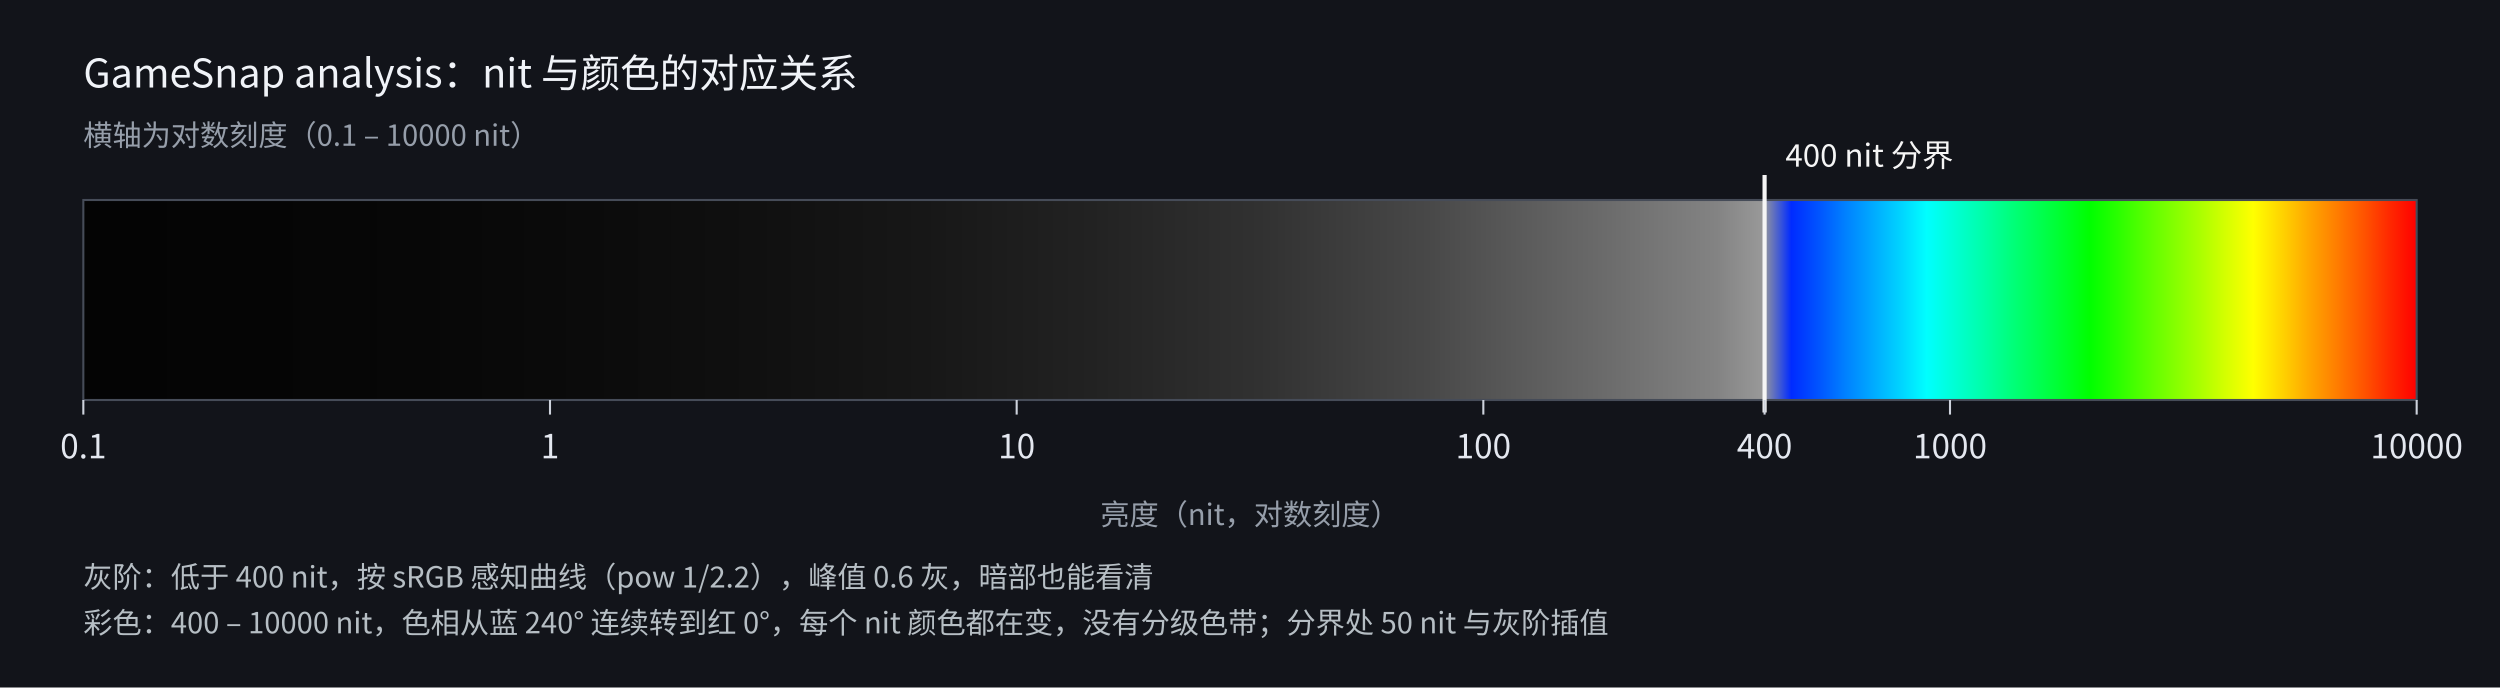
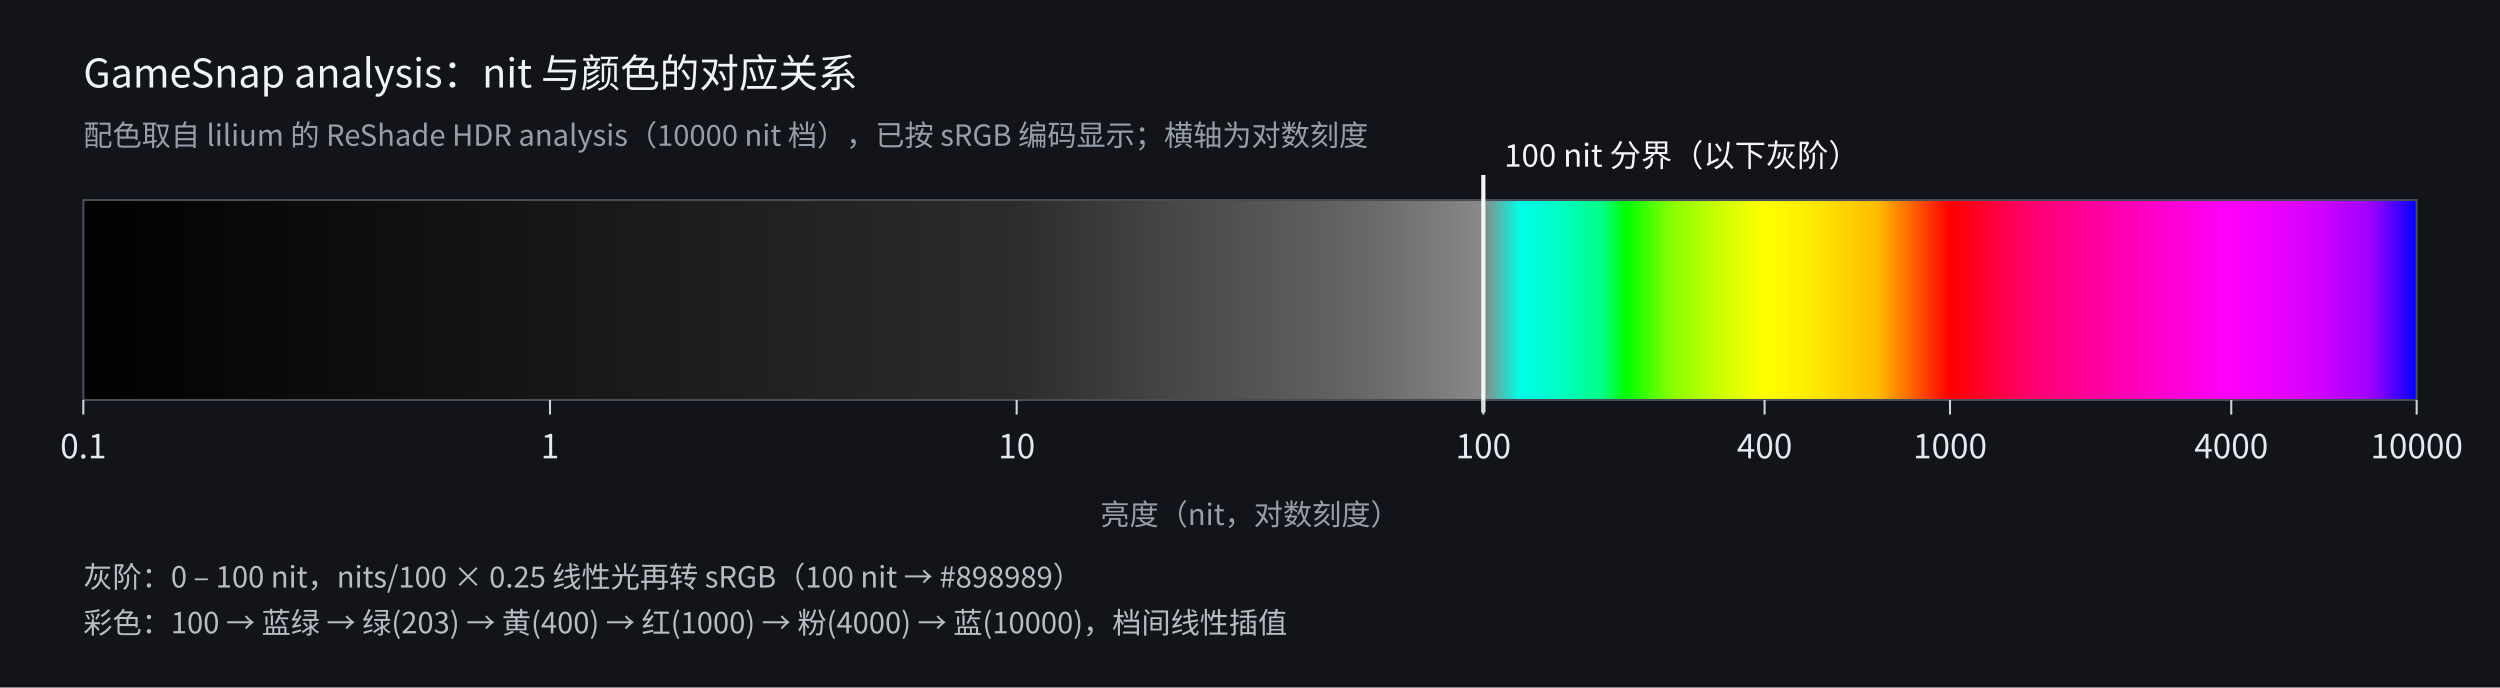
<svg xmlns="http://www.w3.org/2000/svg" width="1200" height="330" viewBox="0 0 1200 330" font-family="Microsoft YaHei, Segoe UI, SimHei, Noto Sans CJK SC, sans-serif">
  <rect width="1200" height="330" fill="#12141a" />
  <text x="40" y="42" fill="#f0f3f8" font-size="19">GameSnap analysis：nit 与颜色的对应关系</text>
-   <text x="40" y="70" fill="#969eaa" font-size="14">横轴为对数刻度（0.1 – 10000 nit）</text>
+   <text x="40" y="70" fill="#969eaa" font-size="14">配色取自 lilium 的 ReShade HDR analysis（10000 nit 档），已按 sRGB 编码显示；横轴为对数刻度</text>
  <defs>
    <linearGradient id="ramp" x1="40" y1="0" x2="1160" y2="0" gradientUnits="userSpaceOnUse">
-       <stop offset="0" stop-color="#040404" />
-       <stop offset="0.072" stop-color="#050505" />
-       <stop offset="0.144" stop-color="#070707" />
-       <stop offset="0.216" stop-color="#0B0B0B" />
-       <stop offset="0.288" stop-color="#101010" />
-       <stop offset="0.36" stop-color="#171717" />
-       <stop offset="0.432" stop-color="#222222" />
-       <stop offset="0.504" stop-color="#313131" />
-       <stop offset="0.576" stop-color="#484848" />
-       <stop offset="0.648" stop-color="#696969" />
-       <stop offset="0.7" stop-color="#838383" />
-       <stop offset="0.72" stop-color="#999999" />
-       <stop offset="0.732" stop-color="#002BFF" />
-       <stop offset="0.744" stop-color="#0055FF" />
-       <stop offset="0.755" stop-color="#0080FF" />
-       <stop offset="0.767" stop-color="#00AAFF" />
-       <stop offset="0.779" stop-color="#00D4FF" />
-       <stop offset="0.79" stop-color="#00FFFF" />
-       <stop offset="0.802" stop-color="#00FFD4" />
-       <stop offset="0.814" stop-color="#00FFAA" />
-       <stop offset="0.825" stop-color="#00FF80" />
-       <stop offset="0.837" stop-color="#00FF55" />
-       <stop offset="0.849" stop-color="#00FF2A" />
-       <stop offset="0.86" stop-color="#00FF00" />
-       <stop offset="0.872" stop-color="#2AFF00" />
-       <stop offset="0.883" stop-color="#55FF00" />
-       <stop offset="0.895" stop-color="#80FF00" />
-       <stop offset="0.907" stop-color="#AAFF00" />
-       <stop offset="0.918" stop-color="#D4FF00" />
-       <stop offset="0.93" stop-color="#FFFF00" />
-       <stop offset="0.942" stop-color="#FFD400" />
-       <stop offset="0.953" stop-color="#FFAA00" />
-       <stop offset="0.965" stop-color="#FF8000" />
-       <stop offset="0.977" stop-color="#FF5500" />
-       <stop offset="0.988" stop-color="#FF2A00" />
-       <stop offset="1" stop-color="#FF0000" />
+       <stop offset="0" stop-color="#010101" />
+       <stop offset="0.4" stop-color="#2C2C2C" />
+       <stop offset="0.54" stop-color="#636363" />
+       <stop offset="0.581" stop-color="#7C7C7C" />
+       <stop offset="0.6" stop-color="#898989" />
+       <stop offset="0.616" stop-color="#00FFE8" />
+       <stop offset="0.635" stop-color="#00FFBE" />
+       <stop offset="0.651" stop-color="#00FF82" />
+       <stop offset="0.661" stop-color="#00FF00" />
+       <stop offset="0.68" stop-color="#86FF00" />
+       <stop offset="0.701" stop-color="#CBFF00" />
+       <stop offset="0.72" stop-color="#FFFF00" />
+       <stop offset="0.74" stop-color="#FFEB00" />
+       <stop offset="0.769" stop-color="#FFBC00" />
+       <stop offset="0.8" stop-color="#FF0000" />
+       <stop offset="0.835" stop-color="#FF0071" />
+       <stop offset="0.88" stop-color="#FF00BC" />
+       <stop offset="0.92" stop-color="#FF00FF" />
+       <stop offset="0.956" stop-color="#D500FF" />
+       <stop offset="0.981" stop-color="#9C00FF" />
+       <stop offset="1" stop-color="#0000FF" />
    </linearGradient>
  </defs>
  <rect x="40" y="96" width="1120" height="96" fill="url(#ramp)" />
  <rect x="40" y="96" width="1120" height="96" fill="none" stroke="#464c58" stroke-width="1" />
-   <line x1="847" y1="84" x2="847" y2="198" stroke="#f5f5f5" stroke-width="2" />
-   <text x="857" y="80" fill="#f5f5f5" font-size="15">400 nit 分界</text>
+   <line x1="712" y1="84" x2="712" y2="198" stroke="#f5f5f5" stroke-width="2" />
+   <text x="722" y="80" fill="#f5f5f5" font-size="15">100 nit 分界（以下灰阶）</text>
  <g fill="#e4e8f0" font-size="16" text-anchor="middle">
    <line x1="40" y1="192" x2="40" y2="199" stroke="#cdd2dc" />
    <text x="40" y="220">0.1</text>
    <line x1="264" y1="192" x2="264" y2="199" stroke="#cdd2dc" />
    <text x="264" y="220">1</text>
    <line x1="488" y1="192" x2="488" y2="199" stroke="#cdd2dc" />
    <text x="488" y="220">10</text>
    <line x1="712" y1="192" x2="712" y2="199" stroke="#cdd2dc" />
    <text x="712" y="220">100</text>
    <line x1="847" y1="192" x2="847" y2="199" stroke="#cdd2dc" />
    <text x="847" y="220">400</text>
    <line x1="936" y1="192" x2="936" y2="199" stroke="#cdd2dc" />
    <text x="936" y="220">1000</text>
+     <line x1="1071" y1="192" x2="1071" y2="199" stroke="#cdd2dc" />
+     <text x="1071" y="220">4000</text>
    <line x1="1160" y1="192" x2="1160" y2="199" stroke="#cdd2dc" />
    <text x="1160" y="220">10000</text>
  </g>
  <text x="600" y="252" fill="#969eaa" font-size="14" text-anchor="middle">亮度（nit，对数刻度）</text>
-   <text x="40" y="282" fill="#b6bec4" font-size="14">灰阶：低于 400 nit，按 sRGB 感知曲线（pow 1/2.2），峰值 0.6 灰，暗部也能看清</text>
-   <text x="40" y="304" fill="#b6bec4" font-size="14">彩色：400 – 10000 nit，色相从蓝 240° 连续转到红 0°，每个 nit 颜色都在变，没有分级色带；分界处 50 nit 与灰阶插值</text>
+   <text x="40" y="282" fill="#b6bec4" font-size="14">灰阶：0 – 100 nit，nits/100 × 0.25 线性光再转 sRGB（100 nit → #898989）</text>
+   <text x="40" y="304" fill="#b6bec4" font-size="14">彩色：100 → 蓝绿 → 绿(203) → 黄(400) → 红(1000) → 粉(4000) → 蓝(10000)，档间线性插值</text>
</svg>
